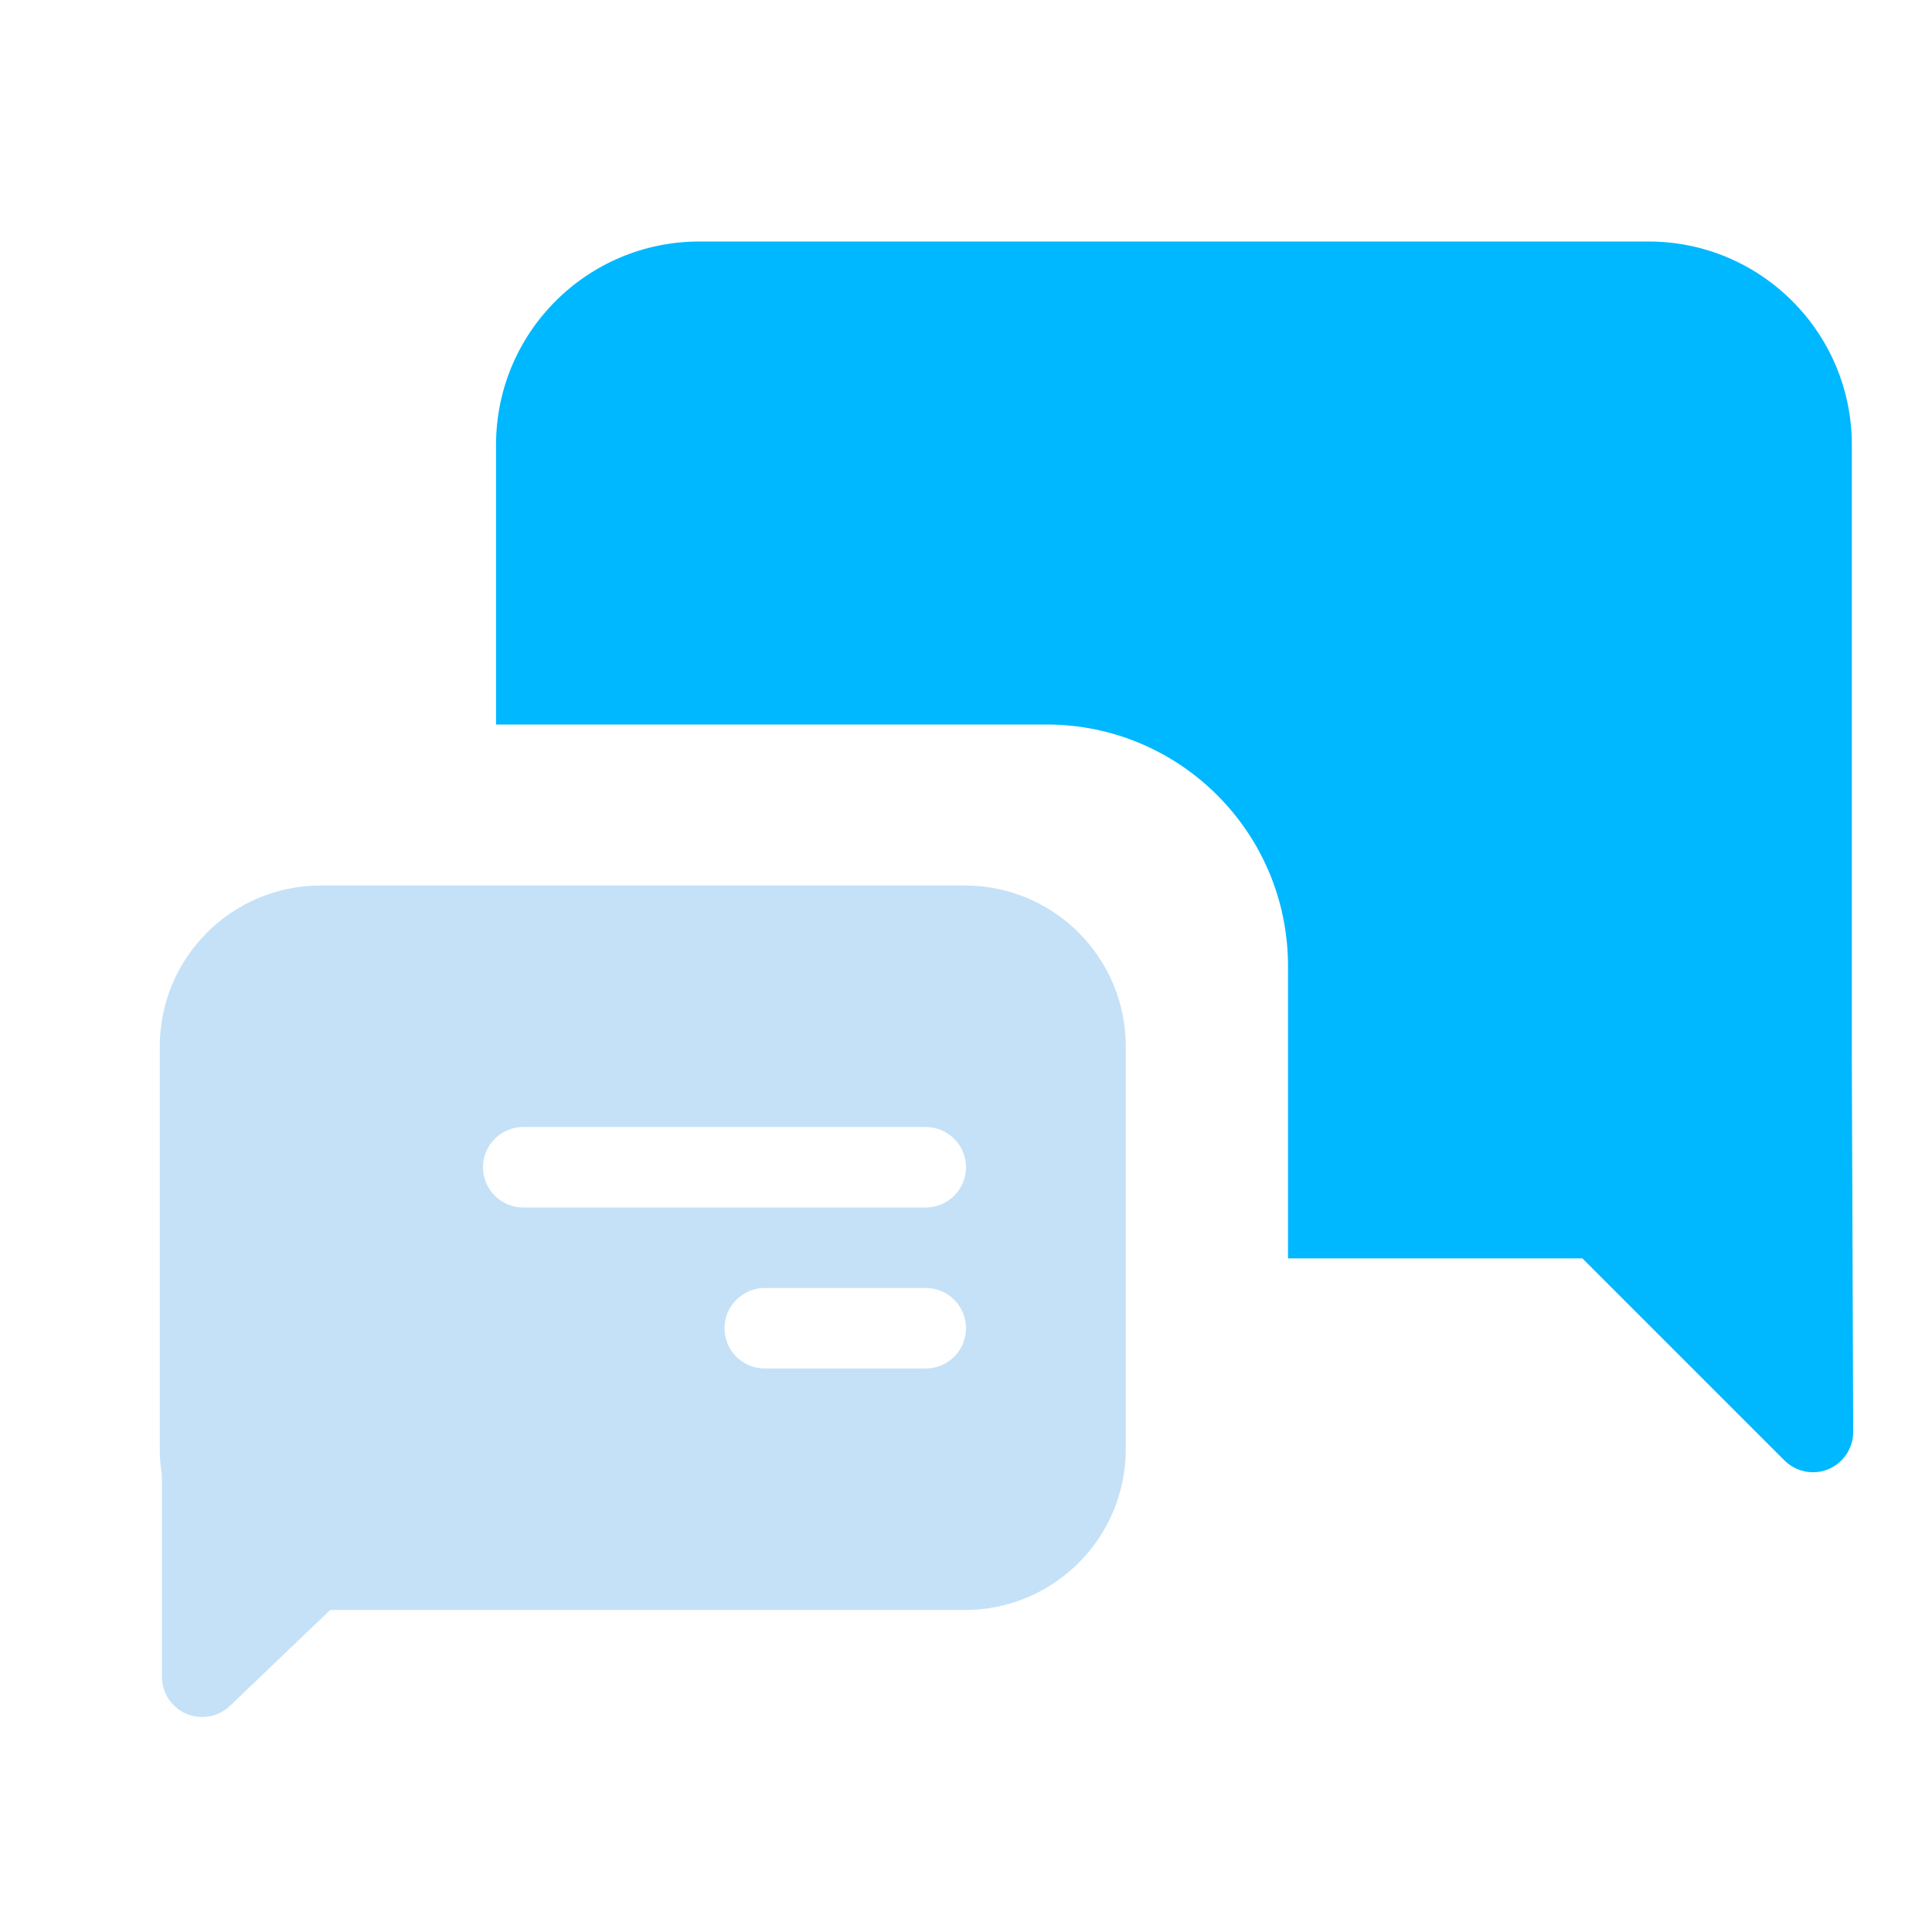
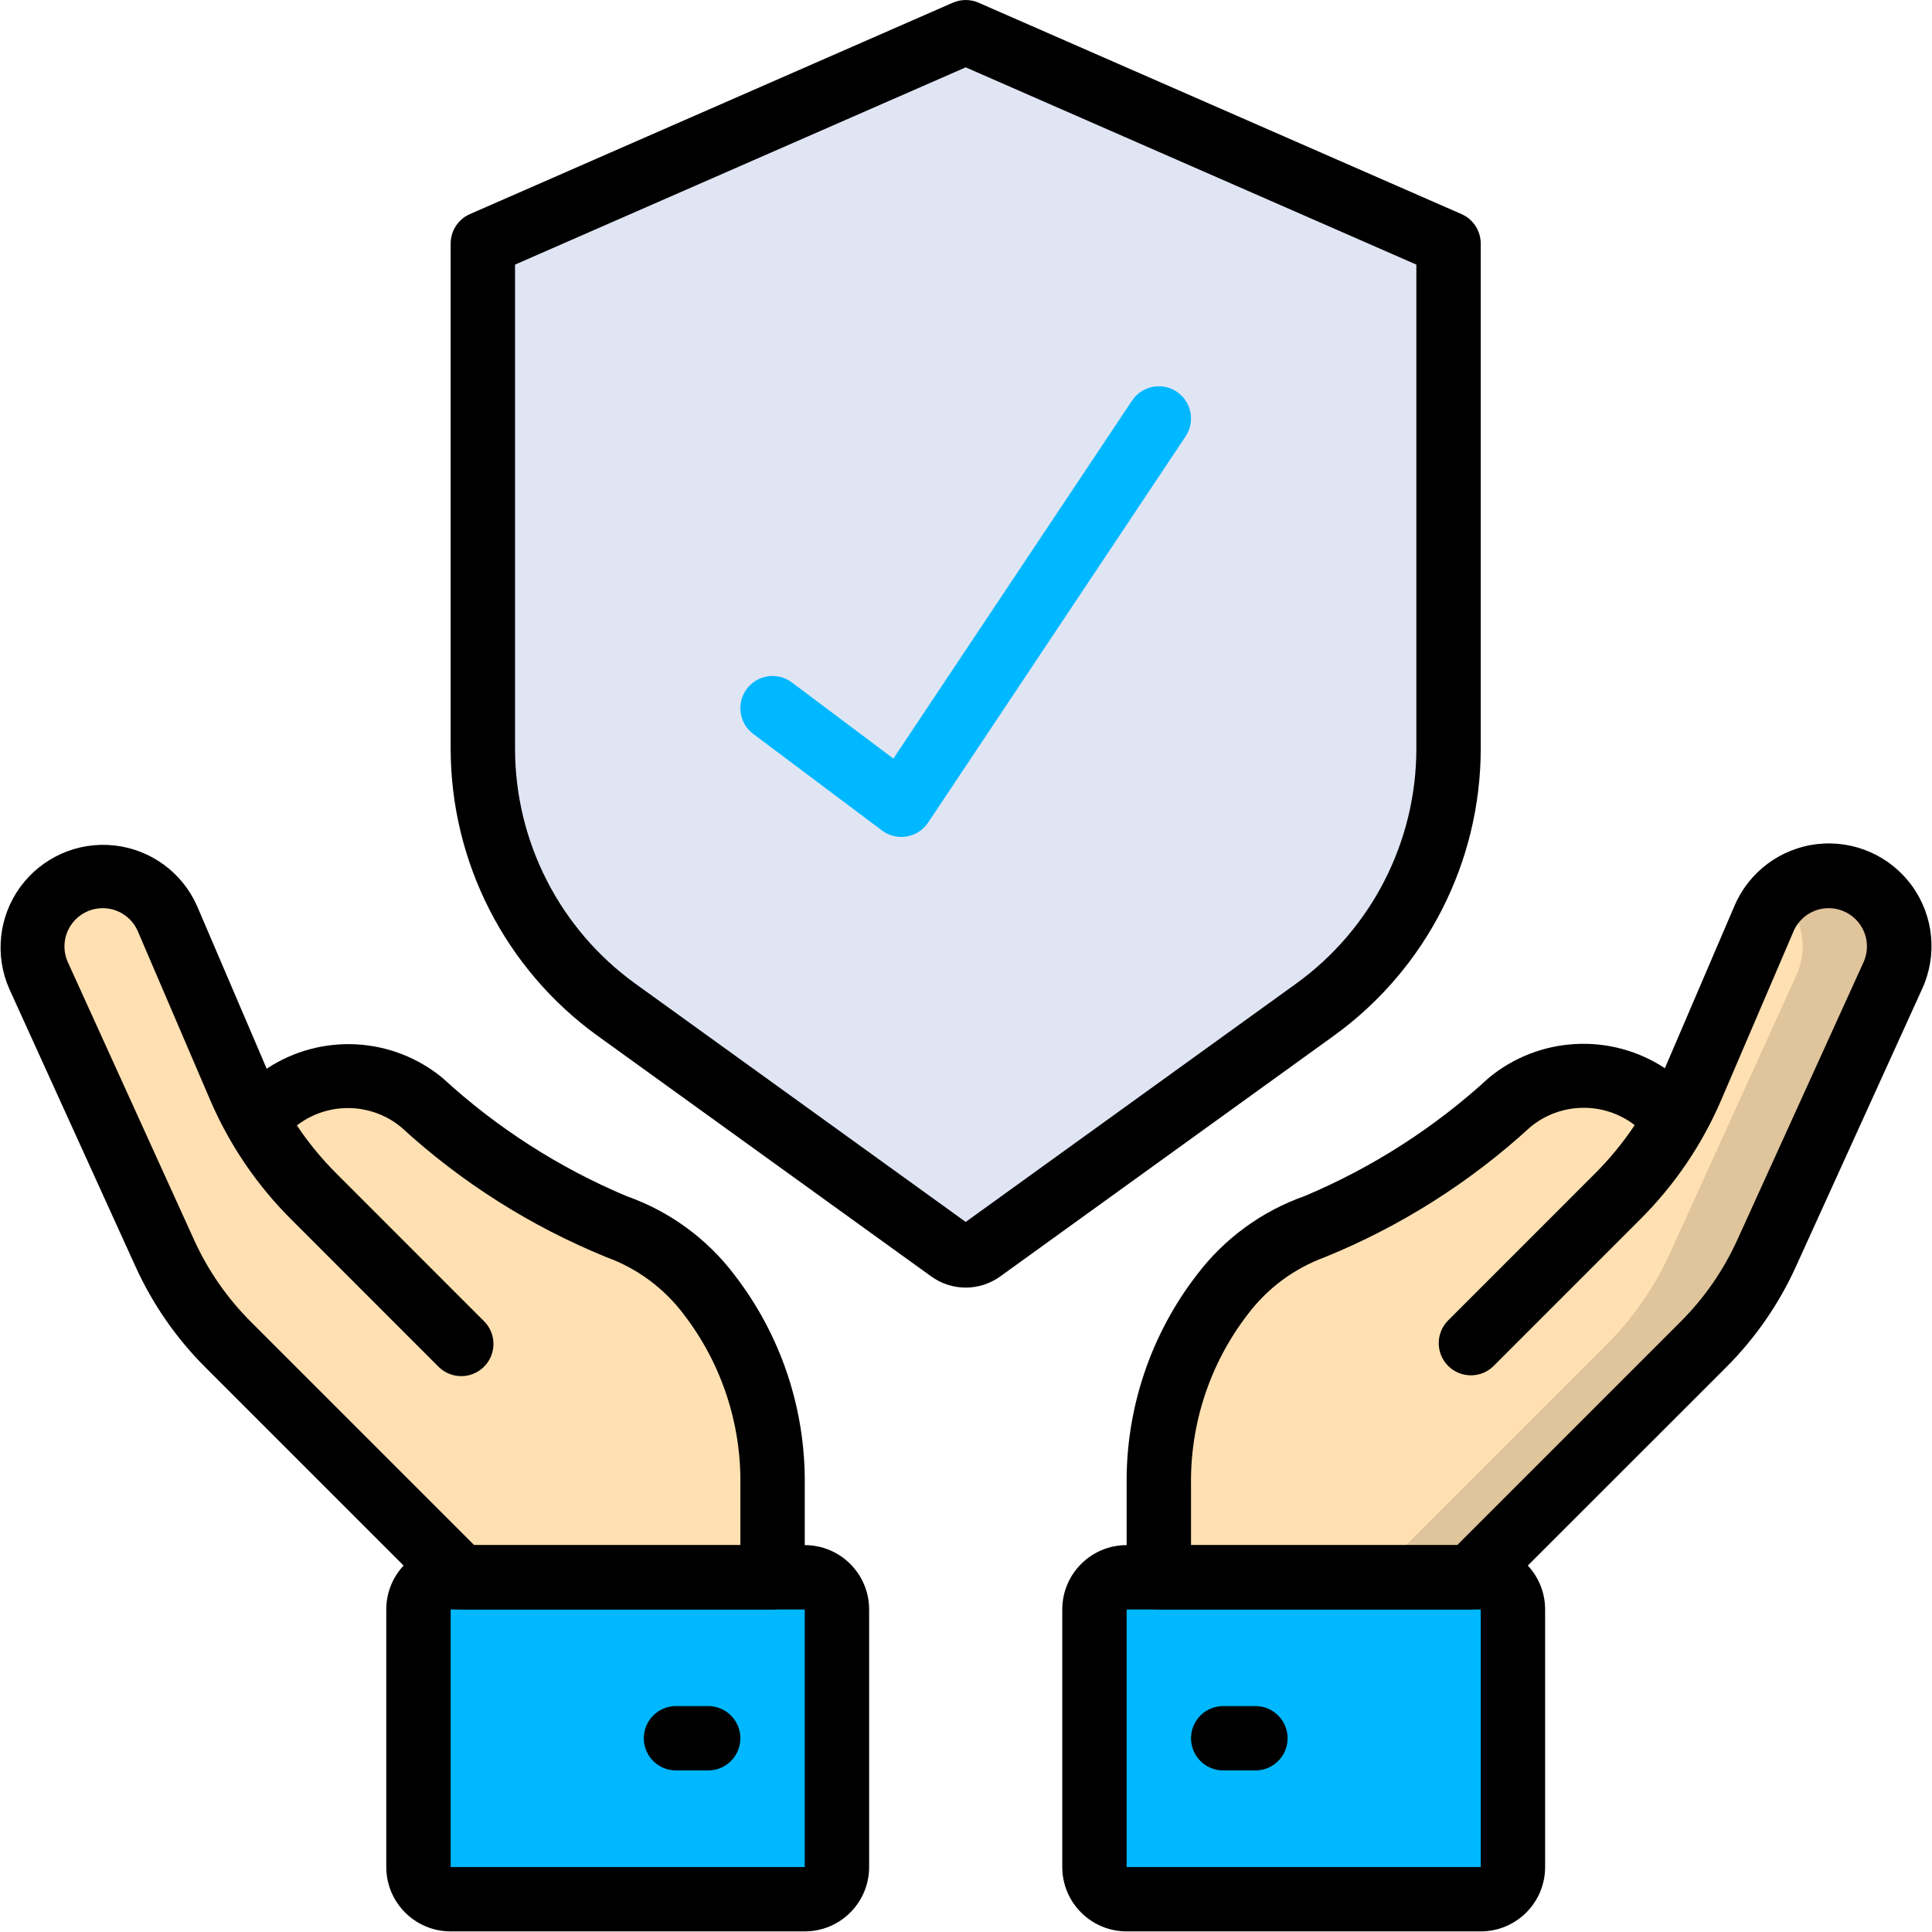
- <svg xmlns="http://www.w3.org/2000/svg" width="100%" height="100%" viewBox="0 0 24 24" version="1.1" xml:space="preserve" style="fill-rule:evenodd;clip-rule:evenodd;stroke-linejoin:round;stroke-miterlimit:1.414;">
-   <g>
-     <rect x="0" y="0" width="24" height="24" style="fill:none;" />
-     <path d="M16,15.632l0,-3.632c0,-1.657 -1.343,-3 -3,-3l-6.838,0l0,-3.474c0,-1.395 1.131,-2.526 2.526,-2.526l11.79,0c1.395,0 2.526,1.131 2.526,2.526l0,7.579l0.017,4.682c0.001,0.276 -0.222,0.501 -0.499,0.502c-0.133,0 -0.261,-0.053 -0.355,-0.147l-2.51,-2.51l-3.657,0Z" style="fill:#00b8ff;" />
-     <path d="M1.985,18l0,-5c0,-1.105 0.895,-2 2,-2l8,0c1.105,0 2,0.895 2,2l0,5c0,1.105 -0.895,2 -2,2l-7.884,0l-1.244,1.191c-0.2,0.19 -0.516,0.184 -0.707,-0.016c-0.089,-0.093 -0.139,-0.217 -0.139,-0.346l0,-2.505c-0.017,-0.105 -0.026,-0.214 -0.026,-0.324Zm4.515,-4c-0.276,0 -0.5,0.224 -0.5,0.5c0,0.276 0.224,0.5 0.5,0.5l5,0c0.276,0 0.5,-0.224 0.5,-0.5c0,-0.276 -0.224,-0.5 -0.5,-0.5l-5,0Zm3,2c-0.276,0 -0.5,0.224 -0.5,0.5c0,0.276 0.224,0.5 0.5,0.5l2,0c0.276,0 0.5,-0.224 0.5,-0.5c0,-0.276 -0.224,-0.5 -0.5,-0.5l-2,0Z" style="fill:#c5e1f7;" />
+ <svg xmlns="http://www.w3.org/2000/svg" width="100%" height="100%" viewBox="0 0 2134 2134" version="1.1" xml:space="preserve" style="fill-rule:evenodd;clip-rule:evenodd;stroke-linejoin:round;stroke-miterlimit:1.414;">
+   <g id="_033---Insurance">
+     <path id="Shape" d="M1600,278.756l0,547.911c0.037,114.252 -54.869,221.551 -147.556,288.355l-368.355,265.956c-10.415,7.466 -24.43,7.466 -34.845,0l-35.911,-25.956l-332.444,-240c-92.686,-66.804 -147.593,-174.103 -147.556,-288.355l0,-547.911c-0.086,-6.643 3.846,-12.682 9.956,-15.289l470.044,-206.223l46.578,-20.266c4.328,-1.778 9.183,-1.778 13.511,0l516.622,226.489c6.111,2.607 10.042,8.646 9.956,15.289Z" style="fill:#e0e5f4;fill-rule:nonzero;" />
+     <path id="Shape1" d="M509.013,1484.02l-162.417,-162.454c-34.838,-34.838 -62.714,-76 -82.134,-121.28l-79.573,-185.564c-12.262,-28.584 -40.364,-47.122 -71.467,-47.147c-26.437,0.039 -51.047,13.494 -65.348,35.729c-14.301,22.234 -16.337,50.209 -5.407,74.28l139.342,306.56c17.088,37.579 40.789,71.781 69.973,100.978l257.031,257.102l344.32,0l0,-101.724c1.161,-76.137 -23.56,-150.412 -70.115,-210.667c-26.02,-34.334 -61.462,-60.363 -102.009,-74.915c-78.933,-33.315 -151.69,-79.689 -215.218,-137.174c-50.73,-42.35 -125.417,-38.891 -172.018,7.965" style="fill:#ffe0b2;fill-rule:nonzero;" />
+     <path id="Shape2" d="M1624.25,1484.02l162.453,-162.454c34.838,-34.838 62.714,-76 82.134,-121.28l79.608,-185.564c12.273,-28.607 40.41,-47.151 71.538,-47.147c26.424,0.063 51.012,13.528 65.296,35.758c14.284,22.231 16.313,50.191 5.389,74.251l-139.343,306.56c-17.088,37.579 -40.789,71.781 -69.973,100.978l-257.102,257.102l-344.249,0l0,-101.724c-1.151,-76.141 23.583,-150.417 70.151,-210.667c26.02,-34.334 61.461,-60.363 102.009,-74.915c78.922,-33.316 151.667,-79.689 215.182,-137.174c50.748,-42.337 125.434,-38.88 172.054,7.965" style="fill:#ffe0b2;fill-rule:nonzero;" />
+     <path id="Shape3" d="M2097.78,1045.33c0.033,11.177 -2.395,22.223 -7.111,32.356l-139.378,306.489c-17.079,37.601 -40.808,71.81 -70.045,100.978l-257.066,257.066l-106.667,0l257.067,-257.066c29.237,-29.168 52.965,-63.377 70.044,-100.978l139.378,-306.489c4.717,-10.133 7.145,-21.179 7.111,-32.356c-0.097,-21.407 -8.964,-41.84 -24.533,-56.533c14.33,-13.771 33.459,-21.422 53.333,-21.333c42.924,0.194 77.672,34.943 77.867,77.866Z" style="fill:#dfc49c;fill-rule:nonzero;" />
+     <path id="Rectangle-path" d="M1639.93,1777.78c0,-19.624 -15.932,-35.556 -35.555,-35.556l-359.934,0c-19.623,0 -35.555,15.932 -35.555,35.556l0,284.444c0,19.624 15.932,35.556 35.555,35.556l359.934,0c19.623,0 35.555,-15.932 35.555,-35.556l0,-284.444Z" style="fill:#00b8ff;" />
+     <path id="Rectangle-path1" d="M924.409,1777.78c0,-19.624 -15.932,-35.556 -35.556,-35.556l-391.111,0c-19.623,0 -35.555,15.932 -35.555,35.556l0,284.444c0,19.624 15.932,35.556 35.555,35.556l391.111,0c19.624,0 35.556,-15.932 35.556,-35.556l0,-284.444Z" style="fill:#00b8ff;" />
+     <path id="Shape4" d="M1066.67,1422.22c-13.703,-0.002 -27.056,-4.332 -38.151,-12.373l-368.605,-265.849c-101.657,-73.512 -161.94,-191.277 -162.133,-316.729l0,-558.258c0.007,-14.131 8.382,-26.916 21.333,-32.569l533.333,-233.457c9.069,-3.958 19.376,-3.958 28.445,0l533.333,233.457c12.952,5.653 21.326,18.438 21.334,32.569l0,558.223c-0.193,125.451 -60.477,243.216 -162.134,316.728l-368.604,265.92c-11.107,8.016 -24.455,12.332 -38.151,12.338Zm-497.778,-1129.95l0,535.004c0.163,102.61 49.474,198.932 132.622,259.058l365.156,263.36l365.155,-263.36c83.149,-60.126 132.46,-156.448 132.622,-259.058l0,-535.004l-497.777,-217.885l-497.778,217.885Z" style="fill-rule:nonzero;" />
+     <path id="Shape5" d="M853.333,1777.78l-344.284,0c-9.429,-0.002 -18.471,-3.75 -25.138,-10.418l-257.102,-257.102c-32.241,-32.184 -58.393,-69.936 -77.191,-111.431l-139.342,-306.525c-16.355,-37.047 -11.703,-80.006 12.204,-112.694c23.907,-32.687 63.436,-50.137 103.698,-45.777c40.261,4.36 75.138,29.868 91.493,66.916l76.907,179.697c59.986,-39.666 138.843,-35.495 194.311,10.276c59.8,54.971 128.67,99.168 203.555,130.631c47.088,16.636 88.281,46.682 118.507,86.436c51.517,66.541 78.987,148.564 77.938,232.711l0,101.724c0,19.637 -15.919,35.556 -35.556,35.556Zm-329.564,-71.111l294.009,0l0,-66.169c1.073,-68.047 -20.893,-134.458 -62.329,-188.445c-21.751,-28.979 -51.462,-51.005 -85.511,-63.395c-83.56,-34.003 -160.379,-82.647 -226.845,-143.645c-33.25,-27.398 -81.019,-28.194 -115.164,-1.92c12.823,19.177 27.508,37.041 43.84,53.334l162.418,162.453c9.243,8.927 12.949,22.147 9.696,34.578c-3.254,12.431 -12.963,22.14 -25.394,25.393c-12.431,3.254 -25.651,-0.453 -34.578,-9.695l-162.418,-162.454c-38.107,-37.989 -68.55,-82.954 -89.671,-132.444l-79.538,-185.494c-6.63,-15.557 -21.914,-25.649 -38.826,-25.635c-14.371,0.005 -27.755,7.31 -35.533,19.394c-7.778,12.084 -8.885,27.292 -2.938,40.375l139.342,306.524c15.296,33.719 36.556,64.398 62.755,90.56l246.685,246.685Z" style="fill-rule:nonzero;" />
+     <path id="Shape6" d="M888.889,2133.33l-391.111,0c-39.274,0 -71.111,-31.837 -71.111,-71.111l0,-284.444c0,-39.274 31.837,-71.111 71.111,-71.111l391.111,0c39.273,0 71.111,31.837 71.111,71.111l0,284.444c0,39.274 -31.838,71.111 -71.111,71.111Zm-391.111,-355.555l0,284.444l391.111,0l0,-284.444l-391.111,0Z" style="fill-rule:nonzero;" />
+     <path id="Shape7" d="M782.222,1955.56l-35.555,0c-19.637,0 -35.556,-15.919 -35.556,-35.556c0,-19.637 15.919,-35.556 35.556,-35.556l35.555,0c19.637,0 35.556,15.919 35.556,35.556c0,19.637 -15.919,35.556 -35.556,35.556Z" style="fill-rule:nonzero;" />
+     <path id="Shape8" d="M1624.28,1777.78l-344.284,0c-19.637,0 -35.556,-15.919 -35.556,-35.556l0,-101.724c-1.089,-84.207 26.384,-166.3 77.938,-232.889c30.226,-39.754 71.419,-69.8 118.507,-86.436c74.886,-31.463 143.756,-75.66 203.555,-130.631c55.474,-45.861 134.369,-50.187 194.525,-10.666l76.729,-179.023c15.928,-37.705 50.946,-63.894 91.615,-68.516c40.67,-4.623 80.672,13.039 104.656,46.208c23.983,33.169 28.222,76.691 11.089,113.864l-139.342,306.524c-18.799,41.496 -44.951,79.248 -77.192,111.431l-257.102,256.996c-6.666,6.668 -15.708,10.416 -25.138,10.418Zm-308.728,-71.111l294.008,0l246.685,-246.685c26.2,-26.162 47.459,-56.841 62.755,-90.56l139.343,-306.524c5.946,-13.083 4.839,-28.291 -2.939,-40.375c-7.778,-12.084 -21.162,-19.389 -35.532,-19.394c-16.901,-0.01 -32.178,10.062 -38.827,25.6l-79.538,185.529c-21.121,49.49 -51.564,94.455 -89.671,132.444l-162.418,162.454c-13.951,13.474 -36.127,13.281 -49.842,-0.434c-13.715,-13.715 -13.908,-35.891 -0.433,-49.842l162.417,-162.453c16.435,-16.386 31.193,-34.371 44.054,-53.689c-34.261,-26.297 -82.164,-25.367 -115.378,2.24c-66.472,61.006 -143.305,109.651 -226.88,143.644c-33.982,12.426 -63.626,34.449 -85.333,63.396c-41.495,53.977 -63.512,120.404 -62.471,188.48l0,66.169Z" style="fill-rule:nonzero;" />
+     <path id="Shape9" d="M1635.56,2133.33l-391.112,0c-39.273,0 -71.111,-31.837 -71.111,-71.111l0,-284.444c0,-39.274 31.838,-71.111 71.111,-71.111l391.112,0c39.273,0 71.111,31.837 71.111,71.111l0,284.444c0,39.274 -31.838,71.111 -71.111,71.111Zm-391.112,-355.555l0,284.444l391.112,0l0,-284.444l-391.112,0Z" style="fill-rule:nonzero;" />
+     <path id="Shape10" d="M1386.67,1955.56l-35.556,0c-19.637,0 -35.555,-15.919 -35.555,-35.556c0,-19.637 15.918,-35.556 35.555,-35.556l35.556,0c19.636,0 35.555,15.919 35.555,35.556c0,19.637 -15.919,35.556 -35.555,35.556Z" style="fill-rule:nonzero;" />
+     <path id="Shape11" d="M995.556,924.444c-7.694,0 -15.179,-2.495 -21.334,-7.111l-142.222,-106.666c-15.709,-11.782 -18.893,-34.069 -7.111,-49.778c11.782,-15.71 34.068,-18.893 49.778,-7.111l112.142,84.124l263.609,-395.413c10.898,-16.338 32.978,-20.747 49.315,-9.849c16.338,10.898 20.748,32.978 9.849,49.316l-284.444,426.666c-5.419,8.13 -13.944,13.672 -23.574,15.325c-1.986,0.324 -3.995,0.491 -6.008,0.497Z" style="fill:#00b8ff;fill-rule:nonzero;" />
  </g>
</svg>
